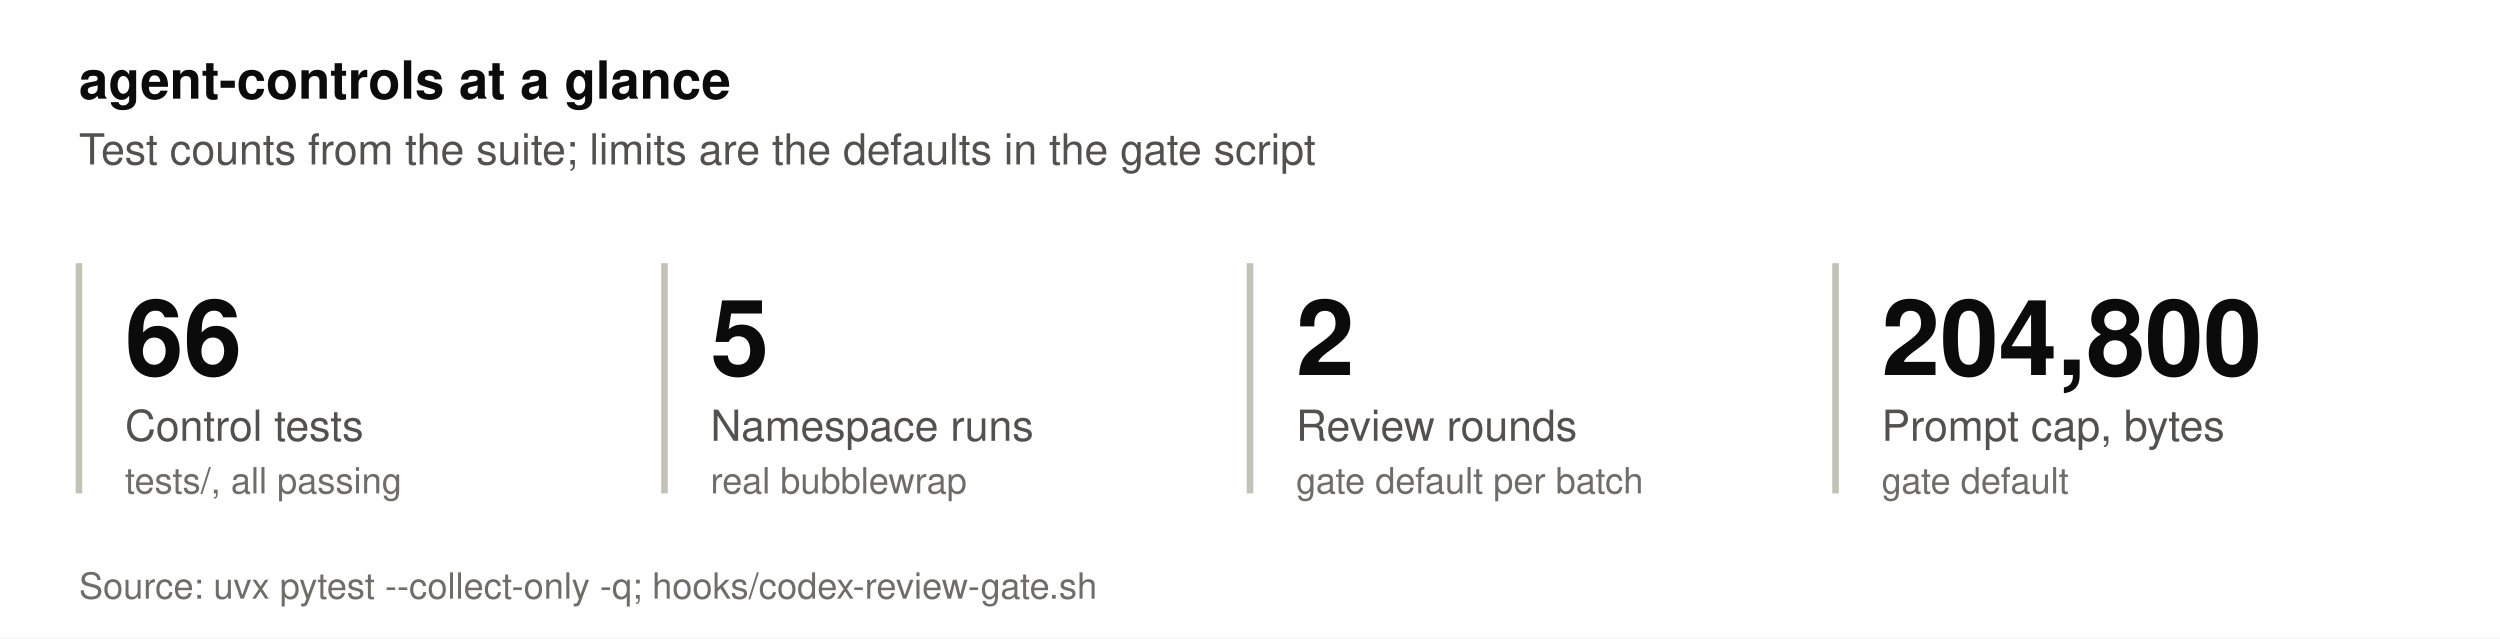
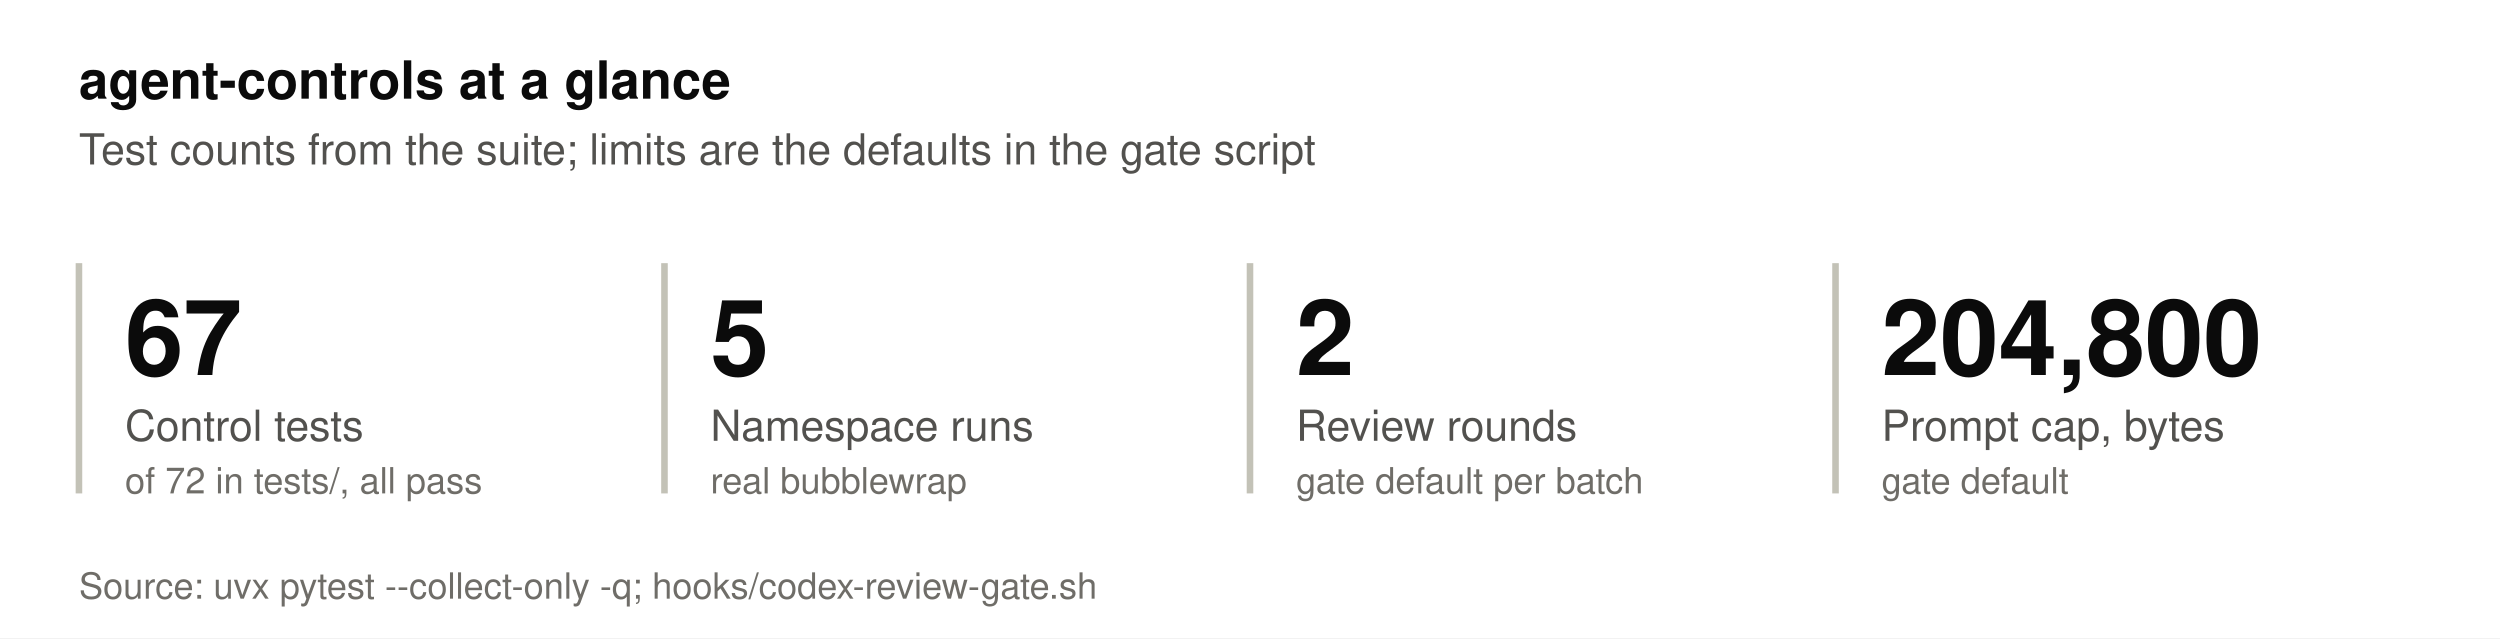
<svg xmlns="http://www.w3.org/2000/svg" viewBox="0 0 760 194" width="760" height="194" font-family="system-ui, -apple-system, 'Segoe UI', Helvetica, Arial, sans-serif" role="img">
  <rect width="100%" height="100%" fill="#ffffff" />
  <text x="24.0" y="30.0" font-size="16" font-weight="600" fill="#0b0b0b" text-anchor="start">agent-controls at a glance</text>
  <text x="24.0" y="50.0" font-size="13" font-weight="400" fill="#52514e" text-anchor="start">Test counts from the suite; limits are the defaults in the gate script</text>
  <line x1="24.0" y1="80.0" x2="24.0" y2="150.0" stroke="#c3c2b7" stroke-width="2" />
-   <text x="38.0" y="114.0" font-size="32" font-weight="600" fill="#0b0b0b" text-anchor="start">66</text>
+   <text x="38.0" y="114.0" font-size="32" font-weight="600" fill="#0b0b0b" text-anchor="start">67</text>
  <text x="38.0" y="134.0" font-size="13" font-weight="400" fill="#52514e" text-anchor="start">Control tests</text>
-   <text x="38.0" y="150.0" font-size="11" font-weight="400" fill="#6f6d68" text-anchor="start">tests/, all passing</text>
+   <text x="38.0" y="150.0" font-size="11" font-weight="400" fill="#6f6d68" text-anchor="start">of 72 in tests/, all pass</text>
  <line x1="202.0" y1="80.0" x2="202.0" y2="150.0" stroke="#c3c2b7" stroke-width="2" />
  <text x="216.0" y="114.0" font-size="32" font-weight="600" fill="#0b0b0b" text-anchor="start">5</text>
  <text x="216.0" y="134.0" font-size="13" font-weight="400" fill="#52514e" text-anchor="start">Namespace runs</text>
  <text x="216.0" y="150.0" font-size="11" font-weight="400" fill="#6f6d68" text-anchor="start">real bubblewrap</text>
  <line x1="380.0" y1="80.0" x2="380.0" y2="150.0" stroke="#c3c2b7" stroke-width="2" />
  <text x="394.0" y="114.0" font-size="32" font-weight="600" fill="#0b0b0b" text-anchor="start">2</text>
  <text x="394.0" y="134.0" font-size="13" font-weight="400" fill="#52514e" text-anchor="start">Review rounds</text>
  <text x="394.0" y="150.0" font-size="11" font-weight="400" fill="#6f6d68" text-anchor="start">gate default per batch</text>
  <line x1="558.0" y1="80.0" x2="558.0" y2="150.0" stroke="#c3c2b7" stroke-width="2" />
  <text x="572.0" y="114.0" font-size="32" font-weight="600" fill="#0b0b0b" text-anchor="start">204,800</text>
  <text x="572.0" y="134.0" font-size="13" font-weight="400" fill="#52514e" text-anchor="start">Prompt cap, bytes</text>
  <text x="572.0" y="150.0" font-size="11" font-weight="400" fill="#6f6d68" text-anchor="start">gate default</text>
  <text x="24.0" y="182.0" font-size="11" font-weight="400" fill="#6f6d68" text-anchor="start">Source: uvx pytest --collect-only -q; hooks/codex-review-gate.sh</text>
</svg>
